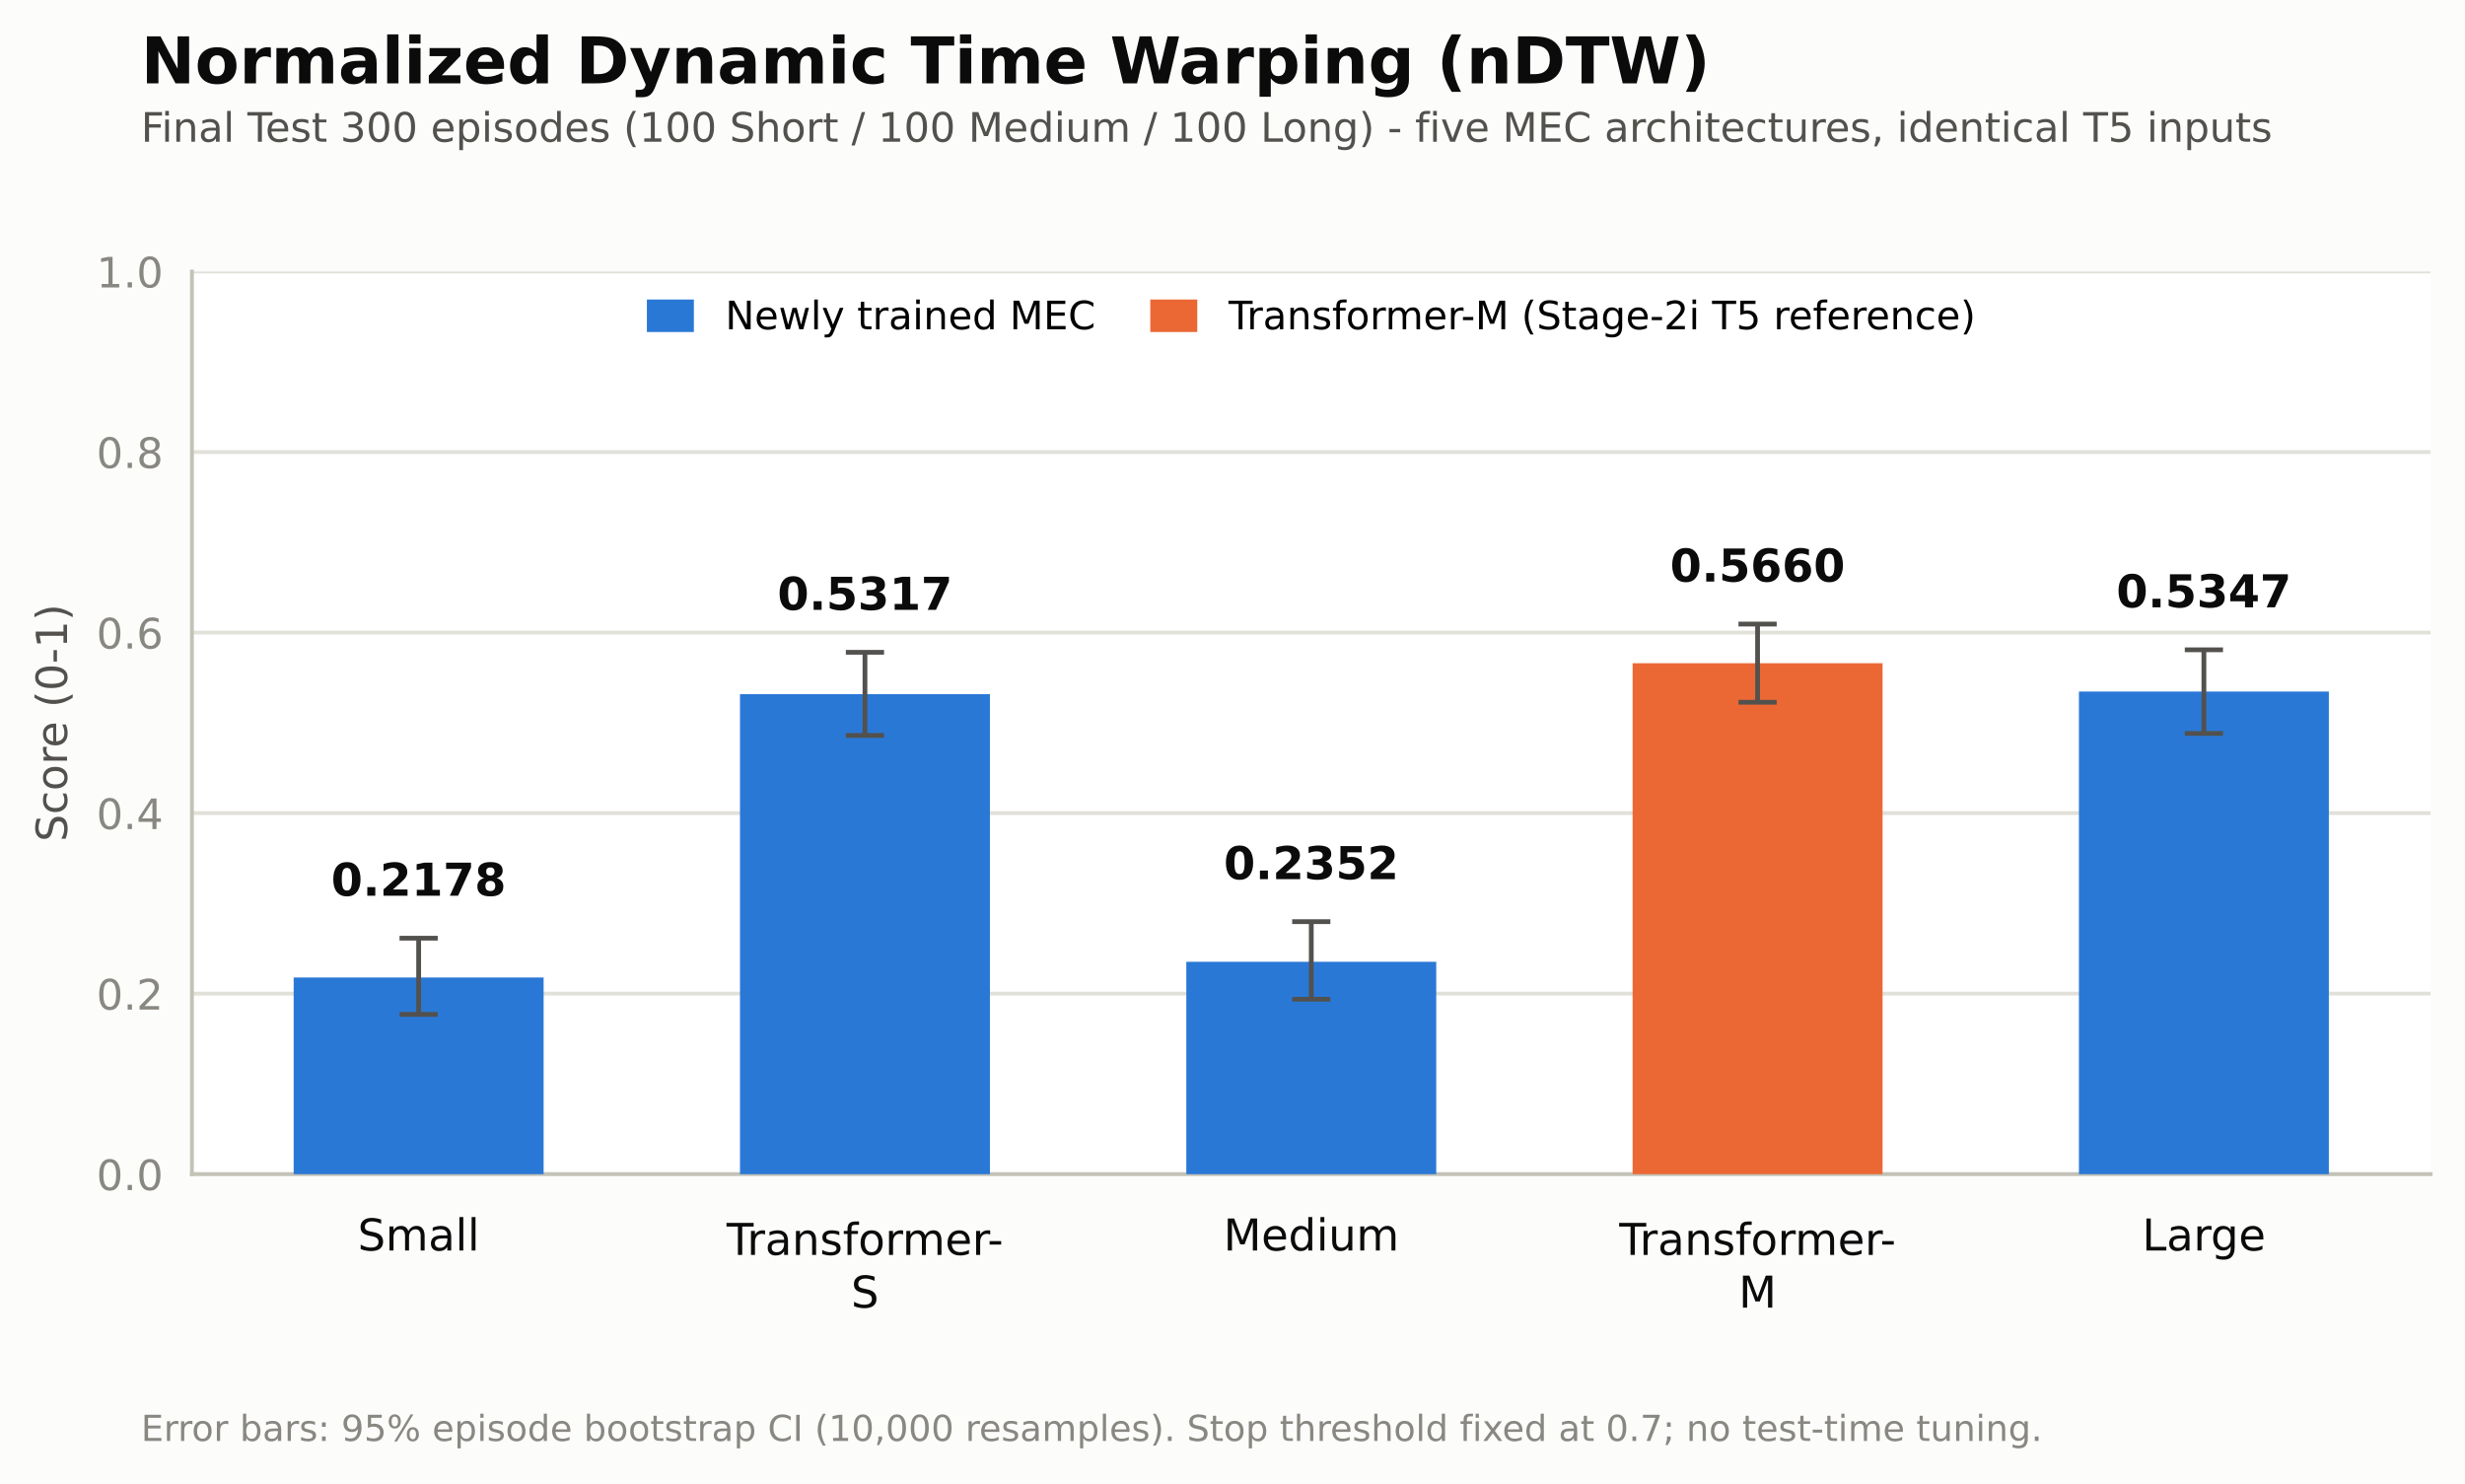
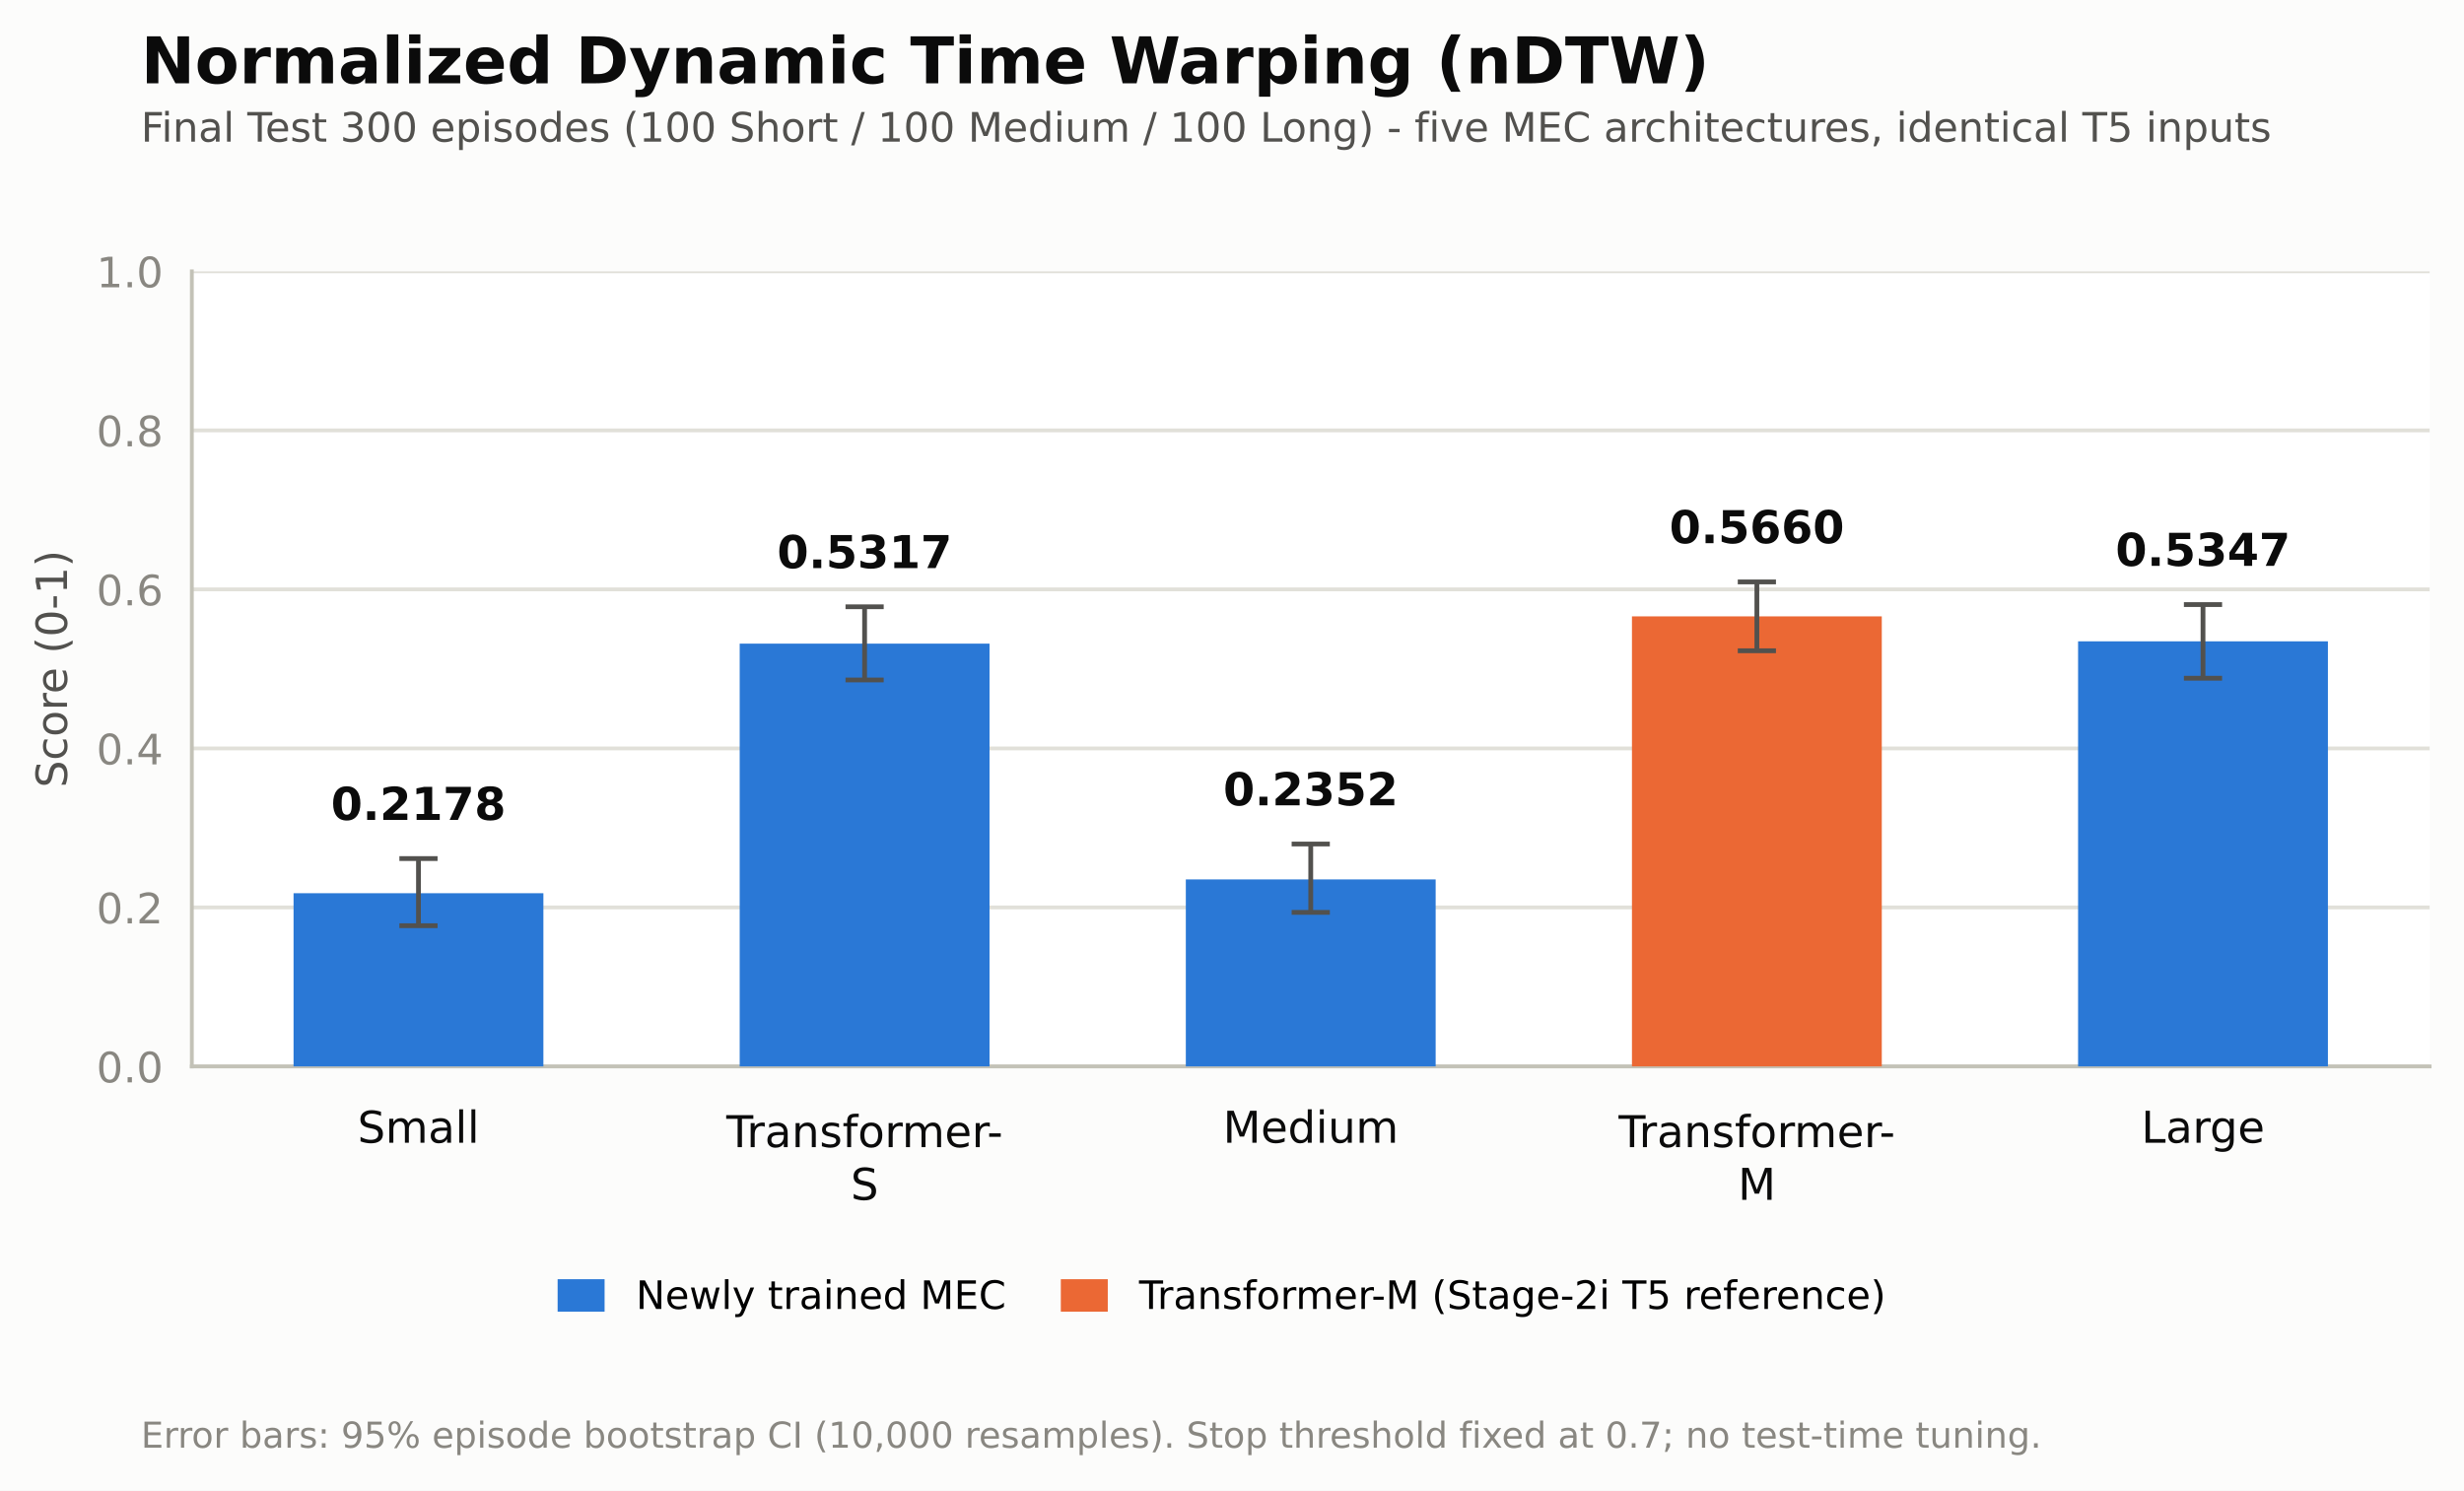
- <svg xmlns="http://www.w3.org/2000/svg" xmlns:xlink="http://www.w3.org/1999/xlink" width="516.259pt" height="310.77pt" viewBox="0 0 516.259 310.77" version="1.1">
+ <svg xmlns="http://www.w3.org/2000/svg" xmlns:xlink="http://www.w3.org/1999/xlink" width="516.259pt" height="312.372pt" viewBox="0 0 516.259 312.372" version="1.1">
  <defs>
    <style type="text/css">*{stroke-linejoin: round; stroke-linecap: butt}</style>
  </defs>
  <g id="figure_1">
    <g id="patch_1">
-       <path d="M 0 310.77  L 516.259 310.77  L 516.259 0  L 0 0  z " style="fill: #fcfcfb" />
+       <path d="M 0 312.372  L 516.259 312.372  L 516.259 0  L 0 0  z " style="fill: #fcfcfb" />
    </g>
    <g id="axes_1">
      <g id="patch_2">
-         <path d="M 40.195 245.898  L 509.059 245.898  L 509.059 56.862  L 40.195 56.862  z " style="fill: #ffffff" />
+         <path d="M 40.195 223.47  L 509.059 223.47  L 509.059 56.862  L 40.195 56.862  z " style="fill: #ffffff" />
      </g>
      <g id="matplotlib.axis_1">
        <g id="xtick_1">
          <g id="line2d_1" />
          <g id="text_1">
-             <text style="font-size: 9.2px; font-family: 'DejaVu Sans'; text-anchor: middle; fill: #0b0b0b" x="87.679" y="261.889" transform="rotate(-0 87.67938 261.8886)">Small</text>
+             <text style="font-size: 9.2px; font-family: 'DejaVu Sans'; text-anchor: middle; fill: #0b0b0b" x="87.679" y="239.461" transform="rotate(-0 87.67938 239.4606)">Small</text>
          </g>
        </g>
        <g id="xtick_2">
          <g id="line2d_2" />
          <g id="text_2">
-             <text style="font-size: 9.2px; font-family: 'DejaVu Sans'; fill: #0b0b0b" transform="translate(152.186 262.8095)">Transformer-</text>
-             <text style="font-size: 9.2px; font-family: 'DejaVu Sans'; fill: #0b0b0b" transform="translate(178.2328 273.8513)">S</text>
+             <text style="font-size: 9.2px; font-family: 'DejaVu Sans'; fill: #0b0b0b" transform="translate(152.186 240.3815)">Transformer-</text>
+             <text style="font-size: 9.2px; font-family: 'DejaVu Sans'; fill: #0b0b0b" transform="translate(178.2328 251.4233)">S</text>
          </g>
        </g>
        <g id="xtick_3">
          <g id="line2d_3" />
          <g id="text_3">
-             <text style="font-size: 9.2px; font-family: 'DejaVu Sans'; text-anchor: middle; fill: #0b0b0b" x="274.627" y="261.889" transform="rotate(-0 274.6268 261.8886)">Medium</text>
+             <text style="font-size: 9.2px; font-family: 'DejaVu Sans'; text-anchor: middle; fill: #0b0b0b" x="274.627" y="239.461" transform="rotate(-0 274.6268 239.4606)">Medium</text>
          </g>
        </g>
        <g id="xtick_4">
          <g id="line2d_4" />
          <g id="text_4">
-             <text style="font-size: 9.2px; font-family: 'DejaVu Sans'; fill: #0b0b0b" transform="translate(339.1334 262.8095)">Transformer-</text>
-             <text style="font-size: 9.2px; font-family: 'DejaVu Sans'; fill: #0b0b0b" transform="translate(364.1315 273.8513)">M</text>
+             <text style="font-size: 9.2px; font-family: 'DejaVu Sans'; fill: #0b0b0b" transform="translate(339.1334 240.3815)">Transformer-</text>
+             <text style="font-size: 9.2px; font-family: 'DejaVu Sans'; fill: #0b0b0b" transform="translate(364.1315 251.4233)">M</text>
          </g>
        </g>
        <g id="xtick_5">
          <g id="line2d_5" />
          <g id="text_5">
-             <text style="font-size: 9.2px; font-family: 'DejaVu Sans'; text-anchor: middle; fill: #0b0b0b" x="461.574" y="261.888" transform="rotate(-0 461.5741 261.8878)">Large</text>
+             <text style="font-size: 9.2px; font-family: 'DejaVu Sans'; text-anchor: middle; fill: #0b0b0b" x="461.574" y="239.46" transform="rotate(-0 461.5741 239.4598)">Large</text>
          </g>
        </g>
      </g>
      <g id="matplotlib.axis_2">
        <g id="ytick_1">
          <g id="line2d_6">
-             <path d="M 40.195 245.898  L 509.059 245.898  " clip-path="url(#p651f696f88)" style="fill: none; stroke: #e1e0d9; stroke-width: 0.8; stroke-linecap: square" />
+             <path d="M 40.195 223.47  L 509.059 223.47  " clip-path="url(#p5ed89d2d30)" style="fill: none; stroke: #e1e0d9; stroke-width: 0.8; stroke-linecap: square" />
          </g>
          <g id="line2d_7" />
          <g id="text_6">
-             <text style="font-size: 8.8px; font-family: 'DejaVu Sans'; text-anchor: end; fill: #898781" x="34.195" y="249.241" transform="rotate(-0 34.19475 249.241)">0.0</text>
+             <text style="font-size: 8.8px; font-family: 'DejaVu Sans'; text-anchor: end; fill: #898781" x="34.195" y="226.813" transform="rotate(-0 34.19475 226.813)">0.0</text>
          </g>
        </g>
        <g id="ytick_2">
          <g id="line2d_8">
-             <path d="M 40.195 208.091  L 509.059 208.091  " clip-path="url(#p651f696f88)" style="fill: none; stroke: #e1e0d9; stroke-width: 0.8; stroke-linecap: square" />
+             <path d="M 40.195 190.148  L 509.059 190.148  " clip-path="url(#p5ed89d2d30)" style="fill: none; stroke: #e1e0d9; stroke-width: 0.8; stroke-linecap: square" />
          </g>
          <g id="line2d_9" />
          <g id="text_7">
-             <text style="font-size: 8.8px; font-family: 'DejaVu Sans'; text-anchor: end; fill: #898781" x="34.195" y="211.434" transform="rotate(-0 34.19475 211.4338)">0.2</text>
+             <text style="font-size: 8.8px; font-family: 'DejaVu Sans'; text-anchor: end; fill: #898781" x="34.195" y="193.491" transform="rotate(-0 34.19475 193.4914)">0.2</text>
          </g>
        </g>
        <g id="ytick_3">
          <g id="line2d_10">
-             <path d="M 40.195 170.284  L 509.059 170.284  " clip-path="url(#p651f696f88)" style="fill: none; stroke: #e1e0d9; stroke-width: 0.8; stroke-linecap: square" />
+             <path d="M 40.195 156.827  L 509.059 156.827  " clip-path="url(#p5ed89d2d30)" style="fill: none; stroke: #e1e0d9; stroke-width: 0.8; stroke-linecap: square" />
          </g>
          <g id="line2d_11" />
          <g id="text_8">
-             <text style="font-size: 8.8px; font-family: 'DejaVu Sans'; text-anchor: end; fill: #898781" x="34.195" y="173.627" transform="rotate(-0 34.19475 173.6266)">0.4</text>
+             <text style="font-size: 8.8px; font-family: 'DejaVu Sans'; text-anchor: end; fill: #898781" x="34.195" y="160.17" transform="rotate(-0 34.19475 160.1698)">0.4</text>
          </g>
        </g>
        <g id="ytick_4">
          <g id="line2d_12">
-             <path d="M 40.195 132.476  L 509.059 132.476  " clip-path="url(#p651f696f88)" style="fill: none; stroke: #e1e0d9; stroke-width: 0.8; stroke-linecap: square" />
+             <path d="M 40.195 123.505  L 509.059 123.505  " clip-path="url(#p5ed89d2d30)" style="fill: none; stroke: #e1e0d9; stroke-width: 0.8; stroke-linecap: square" />
          </g>
          <g id="line2d_13" />
          <g id="text_9">
-             <text style="font-size: 8.8px; font-family: 'DejaVu Sans'; text-anchor: end; fill: #898781" x="34.195" y="135.819" transform="rotate(-0 34.19475 135.8194)">0.6</text>
+             <text style="font-size: 8.8px; font-family: 'DejaVu Sans'; text-anchor: end; fill: #898781" x="34.195" y="126.848" transform="rotate(-0 34.19475 126.8482)">0.6</text>
          </g>
        </g>
        <g id="ytick_5">
          <g id="line2d_14">
-             <path d="M 40.195 94.669  L 509.059 94.669  " clip-path="url(#p651f696f88)" style="fill: none; stroke: #e1e0d9; stroke-width: 0.8; stroke-linecap: square" />
+             <path d="M 40.195 90.184  L 509.059 90.184  " clip-path="url(#p5ed89d2d30)" style="fill: none; stroke: #e1e0d9; stroke-width: 0.8; stroke-linecap: square" />
          </g>
          <g id="line2d_15" />
          <g id="text_10">
-             <text style="font-size: 8.8px; font-family: 'DejaVu Sans'; text-anchor: end; fill: #898781" x="34.195" y="98.012" transform="rotate(-0 34.19475 98.01217)">0.8</text>
+             <text style="font-size: 8.8px; font-family: 'DejaVu Sans'; text-anchor: end; fill: #898781" x="34.195" y="93.527" transform="rotate(-0 34.19475 93.52657)">0.8</text>
          </g>
        </g>
        <g id="ytick_6">
          <g id="line2d_16">
-             <path d="M 40.195 56.862  L 509.059 56.862  " clip-path="url(#p651f696f88)" style="fill: none; stroke: #e1e0d9; stroke-width: 0.8; stroke-linecap: square" />
+             <path d="M 40.195 56.862  L 509.059 56.862  " clip-path="url(#p5ed89d2d30)" style="fill: none; stroke: #e1e0d9; stroke-width: 0.8; stroke-linecap: square" />
          </g>
          <g id="line2d_17" />
          <g id="text_11">
            <text style="font-size: 8.8px; font-family: 'DejaVu Sans'; text-anchor: end; fill: #898781" x="34.195" y="60.205" transform="rotate(-0 34.19475 60.20497)">1.0</text>
          </g>
        </g>
        <g id="text_12">
-           <text style="font-size: 9px; font-family: 'DejaVu Sans'; text-anchor: middle; fill: #52514e" x="14.038" y="151.38" transform="rotate(-90 14.03789 151.38)">Score (0-1)</text>
+           <text style="font-size: 9px; font-family: 'DejaVu Sans'; text-anchor: middle; fill: #52514e" x="14.038" y="140.166" transform="rotate(-90 14.03789 140.166)">Score (0-1)</text>
        </g>
      </g>
      <g id="patch_3">
-         <path d="M 40.195 245.898  L 40.195 56.862  " style="fill: none; stroke: #c3c2b7; stroke-width: 0.8; stroke-linejoin: miter; stroke-linecap: square" />
+         <path d="M 40.195 223.47  L 40.195 56.862  " style="fill: none; stroke: #c3c2b7; stroke-width: 0.8; stroke-linejoin: miter; stroke-linecap: square" />
      </g>
      <g id="patch_4">
-         <path d="M 40.195 245.898  L 509.059 245.898  " style="fill: none; stroke: #c3c2b7; stroke-width: 0.8; stroke-linejoin: miter; stroke-linecap: square" />
+         <path d="M 40.195 223.47  L 509.059 223.47  " style="fill: none; stroke: #c3c2b7; stroke-width: 0.8; stroke-linejoin: miter; stroke-linecap: square" />
      </g>
      <g id="patch_5">
-         <path d="M 61.507 245.898  L 113.852 245.898  L 113.852 204.72  L 61.507 204.72  z " clip-path="url(#p651f696f88)" style="fill: #2a78d6" />
+         <path d="M 61.507 223.47  L 113.852 223.47  L 113.852 187.177  L 61.507 187.177  z " clip-path="url(#p5ed89d2d30)" style="fill: #2a78d6" />
      </g>
      <g id="patch_6">
-         <path d="M 154.98 245.898  L 207.326 245.898  L 207.326 145.379  L 154.98 145.379  z " clip-path="url(#p651f696f88)" style="fill: #2a78d6" />
+         <path d="M 154.98 223.47  L 207.326 223.47  L 207.326 134.877  L 154.98 134.877  z " clip-path="url(#p5ed89d2d30)" style="fill: #2a78d6" />
      </g>
      <g id="patch_7">
-         <path d="M 248.454 245.898  L 300.799 245.898  L 300.799 201.43  L 248.454 201.43  z " clip-path="url(#p651f696f88)" style="fill: #2a78d6" />
+         <path d="M 248.454 223.47  L 300.799 223.47  L 300.799 184.278  L 248.454 184.278  z " clip-path="url(#p5ed89d2d30)" style="fill: #2a78d6" />
      </g>
      <g id="patch_8">
-         <path d="M 341.928 245.898  L 394.273 245.898  L 394.273 138.899  L 341.928 138.899  z " clip-path="url(#p651f696f88)" style="fill: #eb6834" />
+         <path d="M 341.928 223.47  L 394.273 223.47  L 394.273 129.166  L 341.928 129.166  z " clip-path="url(#p5ed89d2d30)" style="fill: #eb6834" />
      </g>
      <g id="patch_9">
-         <path d="M 435.401 245.898  L 487.747 245.898  L 487.747 144.822  L 435.401 144.822  z " clip-path="url(#p651f696f88)" style="fill: #2a78d6" />
+         <path d="M 435.401 223.47  L 487.747 223.47  L 487.747 134.386  L 435.401 134.386  z " clip-path="url(#p5ed89d2d30)" style="fill: #2a78d6" />
      </g>
      <g id="LineCollection_1">
-         <path d="M 87.679 212.441  L 87.679 196.483  " clip-path="url(#p651f696f88)" style="fill: none; stroke: #52514e" />
-         <path d="M 181.153 154.013  L 181.153 136.611  " clip-path="url(#p651f696f88)" style="fill: none; stroke: #52514e" />
-         <path d="M 274.627 209.271  L 274.627 193.02  " clip-path="url(#p651f696f88)" style="fill: none; stroke: #52514e" />
-         <path d="M 368.1 147.07  L 368.1 130.696  " clip-path="url(#p651f696f88)" style="fill: none; stroke: #52514e" />
-         <path d="M 461.574 153.604  L 461.574 136.087  " clip-path="url(#p651f696f88)" style="fill: none; stroke: #52514e" />
+         <path d="M 87.679 193.983  L 87.679 179.917  " clip-path="url(#p5ed89d2d30)" style="fill: none; stroke: #52514e" />
+         <path d="M 181.153 142.486  L 181.153 127.149  " clip-path="url(#p5ed89d2d30)" style="fill: none; stroke: #52514e" />
+         <path d="M 274.627 191.189  L 274.627 176.865  " clip-path="url(#p5ed89d2d30)" style="fill: none; stroke: #52514e" />
+         <path d="M 368.1 136.367  L 368.1 121.936  " clip-path="url(#p5ed89d2d30)" style="fill: none; stroke: #52514e" />
+         <path d="M 461.574 142.126  L 461.574 126.687  " clip-path="url(#p5ed89d2d30)" style="fill: none; stroke: #52514e" />
      </g>
      <g id="line2d_18">
        <defs>
-           <path id="m1a60aef460" d="M 4 0  L -4 -0  " style="stroke: #52514e" />
+           <path id="m34c9fca97e" d="M 4 0  L -4 -0  " style="stroke: #52514e" />
        </defs>
-         <g clip-path="url(#p651f696f88)">
-           <use xlink:href="#m1a60aef460" x="87.679" y="212.441" style="fill: #1f77b4; stroke: #52514e" />
-           <use xlink:href="#m1a60aef460" x="181.153" y="154.013" style="fill: #1f77b4; stroke: #52514e" />
-           <use xlink:href="#m1a60aef460" x="274.627" y="209.271" style="fill: #1f77b4; stroke: #52514e" />
-           <use xlink:href="#m1a60aef460" x="368.1" y="147.07" style="fill: #1f77b4; stroke: #52514e" />
-           <use xlink:href="#m1a60aef460" x="461.574" y="153.604" style="fill: #1f77b4; stroke: #52514e" />
+         <g clip-path="url(#p5ed89d2d30)">
+           <use xlink:href="#m34c9fca97e" x="87.679" y="193.983" style="fill: #1f77b4; stroke: #52514e" />
+           <use xlink:href="#m34c9fca97e" x="181.153" y="142.486" style="fill: #1f77b4; stroke: #52514e" />
+           <use xlink:href="#m34c9fca97e" x="274.627" y="191.189" style="fill: #1f77b4; stroke: #52514e" />
+           <use xlink:href="#m34c9fca97e" x="368.1" y="136.367" style="fill: #1f77b4; stroke: #52514e" />
+           <use xlink:href="#m34c9fca97e" x="461.574" y="142.126" style="fill: #1f77b4; stroke: #52514e" />
        </g>
      </g>
      <g id="line2d_19">
-         <g clip-path="url(#p651f696f88)">
-           <use xlink:href="#m1a60aef460" x="87.679" y="196.483" style="fill: #1f77b4; stroke: #52514e" />
-           <use xlink:href="#m1a60aef460" x="181.153" y="136.611" style="fill: #1f77b4; stroke: #52514e" />
-           <use xlink:href="#m1a60aef460" x="274.627" y="193.02" style="fill: #1f77b4; stroke: #52514e" />
-           <use xlink:href="#m1a60aef460" x="368.1" y="130.696" style="fill: #1f77b4; stroke: #52514e" />
-           <use xlink:href="#m1a60aef460" x="461.574" y="136.087" style="fill: #1f77b4; stroke: #52514e" />
+         <g clip-path="url(#p5ed89d2d30)">
+           <use xlink:href="#m34c9fca97e" x="87.679" y="179.917" style="fill: #1f77b4; stroke: #52514e" />
+           <use xlink:href="#m34c9fca97e" x="181.153" y="127.149" style="fill: #1f77b4; stroke: #52514e" />
+           <use xlink:href="#m34c9fca97e" x="274.627" y="176.865" style="fill: #1f77b4; stroke: #52514e" />
+           <use xlink:href="#m34c9fca97e" x="368.1" y="121.936" style="fill: #1f77b4; stroke: #52514e" />
+           <use xlink:href="#m34c9fca97e" x="461.574" y="126.687" style="fill: #1f77b4; stroke: #52514e" />
        </g>
      </g>
      <g id="text_13">
-         <text style="font-weight: 600; font-size: 9.5px; font-family: 'DejaVu Sans'; text-anchor: middle; fill: #0b0b0b" x="87.679" y="187.584" transform="rotate(-0 87.67938 187.5841)">0.2178</text>
+         <text style="font-weight: 600; font-size: 9.5px; font-family: 'DejaVu Sans'; text-anchor: middle; fill: #0b0b0b" x="87.679" y="171.804" transform="rotate(-0 87.67938 171.8039)">0.2178</text>
      </g>
      <g id="text_14">
-         <text style="font-weight: 600; font-size: 9.5px; font-family: 'DejaVu Sans'; text-anchor: middle; fill: #0b0b0b" x="181.153" y="127.712" transform="rotate(-0 181.1531 127.7122)">0.5317</text>
+         <text style="font-weight: 600; font-size: 9.5px; font-family: 'DejaVu Sans'; text-anchor: middle; fill: #0b0b0b" x="181.153" y="119.036" transform="rotate(-0 181.1531 119.0355)">0.5317</text>
      </g>
      <g id="text_15">
-         <text style="font-weight: 600; font-size: 9.5px; font-family: 'DejaVu Sans'; text-anchor: middle; fill: #0b0b0b" x="274.627" y="184.121" transform="rotate(-0 274.6268 184.1213)">0.2352</text>
+         <text style="font-weight: 600; font-size: 9.5px; font-family: 'DejaVu Sans'; text-anchor: middle; fill: #0b0b0b" x="274.627" y="168.752" transform="rotate(-0 274.6268 168.752)">0.2352</text>
      </g>
      <g id="text_16">
-         <text style="font-weight: 600; font-size: 9.5px; font-family: 'DejaVu Sans'; text-anchor: middle; fill: #0b0b0b" x="368.1" y="121.798" transform="rotate(-0 368.1004 121.7978)">0.5660</text>
+         <text style="font-weight: 600; font-size: 9.5px; font-family: 'DejaVu Sans'; text-anchor: middle; fill: #0b0b0b" x="368.1" y="113.823" transform="rotate(-0 368.1004 113.8228)">0.5660</text>
      </g>
      <g id="text_17">
-         <text style="font-weight: 600; font-size: 9.5px; font-family: 'DejaVu Sans'; text-anchor: middle; fill: #0b0b0b" x="461.574" y="127.189" transform="rotate(-0 461.5741 127.1885)">0.5347</text>
-       </g>
-       <g id="legend_1">
-         <g id="patch_10">
-           <path d="M 135.482 69.533  L 145.322 69.533  L 145.322 62.727  L 135.482 62.727  z " style="fill: #2a78d6" />
-         </g>
-         <g id="text_18">
-           <text style="font-size: 8.2px; font-family: 'DejaVu Sans'; text-anchor: start" x="151.882" y="68.959" transform="rotate(-0 151.8824 68.95918)">Newly trained MEC</text>
-         </g>
-         <g id="patch_11">
-           <path d="M 240.911 69.533  L 250.751 69.533  L 250.751 62.727  L 240.911 62.727  z " style="fill: #eb6834" />
-         </g>
-         <g id="text_19">
-           <text style="font-size: 8.2px; font-family: 'DejaVu Sans'; text-anchor: start" x="257.311" y="68.959" transform="rotate(-0 257.3113 68.95918)">Transformer-M (Stage-2i T5 reference)</text>
-         </g>
-       </g>
+         <text style="font-weight: 600; font-size: 9.5px; font-family: 'DejaVu Sans'; text-anchor: middle; fill: #0b0b0b" x="461.574" y="118.574" transform="rotate(-0 461.5741 118.5739)">0.5347</text>
+       </g>
+     </g>
+     <g id="text_18">
+       <text style="font-weight: 700; font-size: 13.5px; font-family: 'DejaVu Sans'; text-anchor: start; fill: #0b0b0b" x="29.539" y="17.458" transform="rotate(-0 29.53875 17.45789)">Normalized Dynamic Time Warping (nDTW)</text>
+     </g>
+     <g id="text_19">
+       <text style="font-size: 8.5px; font-family: 'DejaVu Sans'; text-anchor: start; fill: #52514e" x="29.539" y="29.679" transform="rotate(-0 29.53875 29.67867)">Final Test 300 episodes (100 Short / 100 Medium / 100 Long) - five MEC architectures, identical T5 inputs</text>
    </g>
    <g id="text_20">
-       <text style="font-weight: 700; font-size: 13.5px; font-family: 'DejaVu Sans'; text-anchor: start; fill: #0b0b0b" x="29.539" y="17.458" transform="rotate(-0 29.53875 17.45789)">Normalized Dynamic Time Warping (nDTW)</text>
-     </g>
-     <g id="text_21">
-       <text style="font-size: 8.5px; font-family: 'DejaVu Sans'; text-anchor: start; fill: #52514e" x="29.539" y="29.679" transform="rotate(-0 29.53875 29.67867)">Final Test 300 episodes (100 Short / 100 Medium / 100 Long) - five MEC architectures, identical T5 inputs</text>
-     </g>
-     <g id="text_22">
-       <text style="font-size: 7.5px; font-family: 'DejaVu Sans'; text-anchor: start; fill: #898781" x="29.539" y="301.768" transform="rotate(-0 29.53875 301.7682)">Error bars: 95% episode bootstrap CI (10,000 resamples). Stop threshold fixed at 0.7; no test-time tuning.</text>
+       <text style="font-size: 7.5px; font-family: 'DejaVu Sans'; text-anchor: start; fill: #898781" x="29.539" y="303.37" transform="rotate(-0 29.53875 303.3702)">Error bars: 95% episode bootstrap CI (10,000 resamples). Stop threshold fixed at 0.7; no test-time tuning.</text>
+     </g>
+     <g id="legend_1">
+       <g id="patch_10">
+         <path d="M 116.834 274.864  L 126.674 274.864  L 126.674 268.058  L 116.834 268.058  z " style="fill: #2a78d6" />
+       </g>
+       <g id="text_21">
+         <text style="font-size: 8.2px; font-family: 'DejaVu Sans'; text-anchor: start" x="133.234" y="274.29" transform="rotate(-0 133.2344 274.2901)">Newly trained MEC</text>
+       </g>
+       <g id="patch_11">
+         <path d="M 222.263 274.864  L 232.103 274.864  L 232.103 268.058  L 222.263 268.058  z " style="fill: #eb6834" />
+       </g>
+       <g id="text_22">
+         <text style="font-size: 8.2px; font-family: 'DejaVu Sans'; text-anchor: start" x="238.663" y="274.29" transform="rotate(-0 238.6633 274.2901)">Transformer-M (Stage-2i T5 reference)</text>
+       </g>
    </g>
  </g>
  <defs>
-     <clipPath id="p651f696f88">
-       <rect x="40.195" y="56.862" width="468.864" height="189.036" />
+     <clipPath id="p5ed89d2d30">
+       <rect x="40.195" y="56.862" width="468.864" height="166.608" />
    </clipPath>
  </defs>
</svg>
